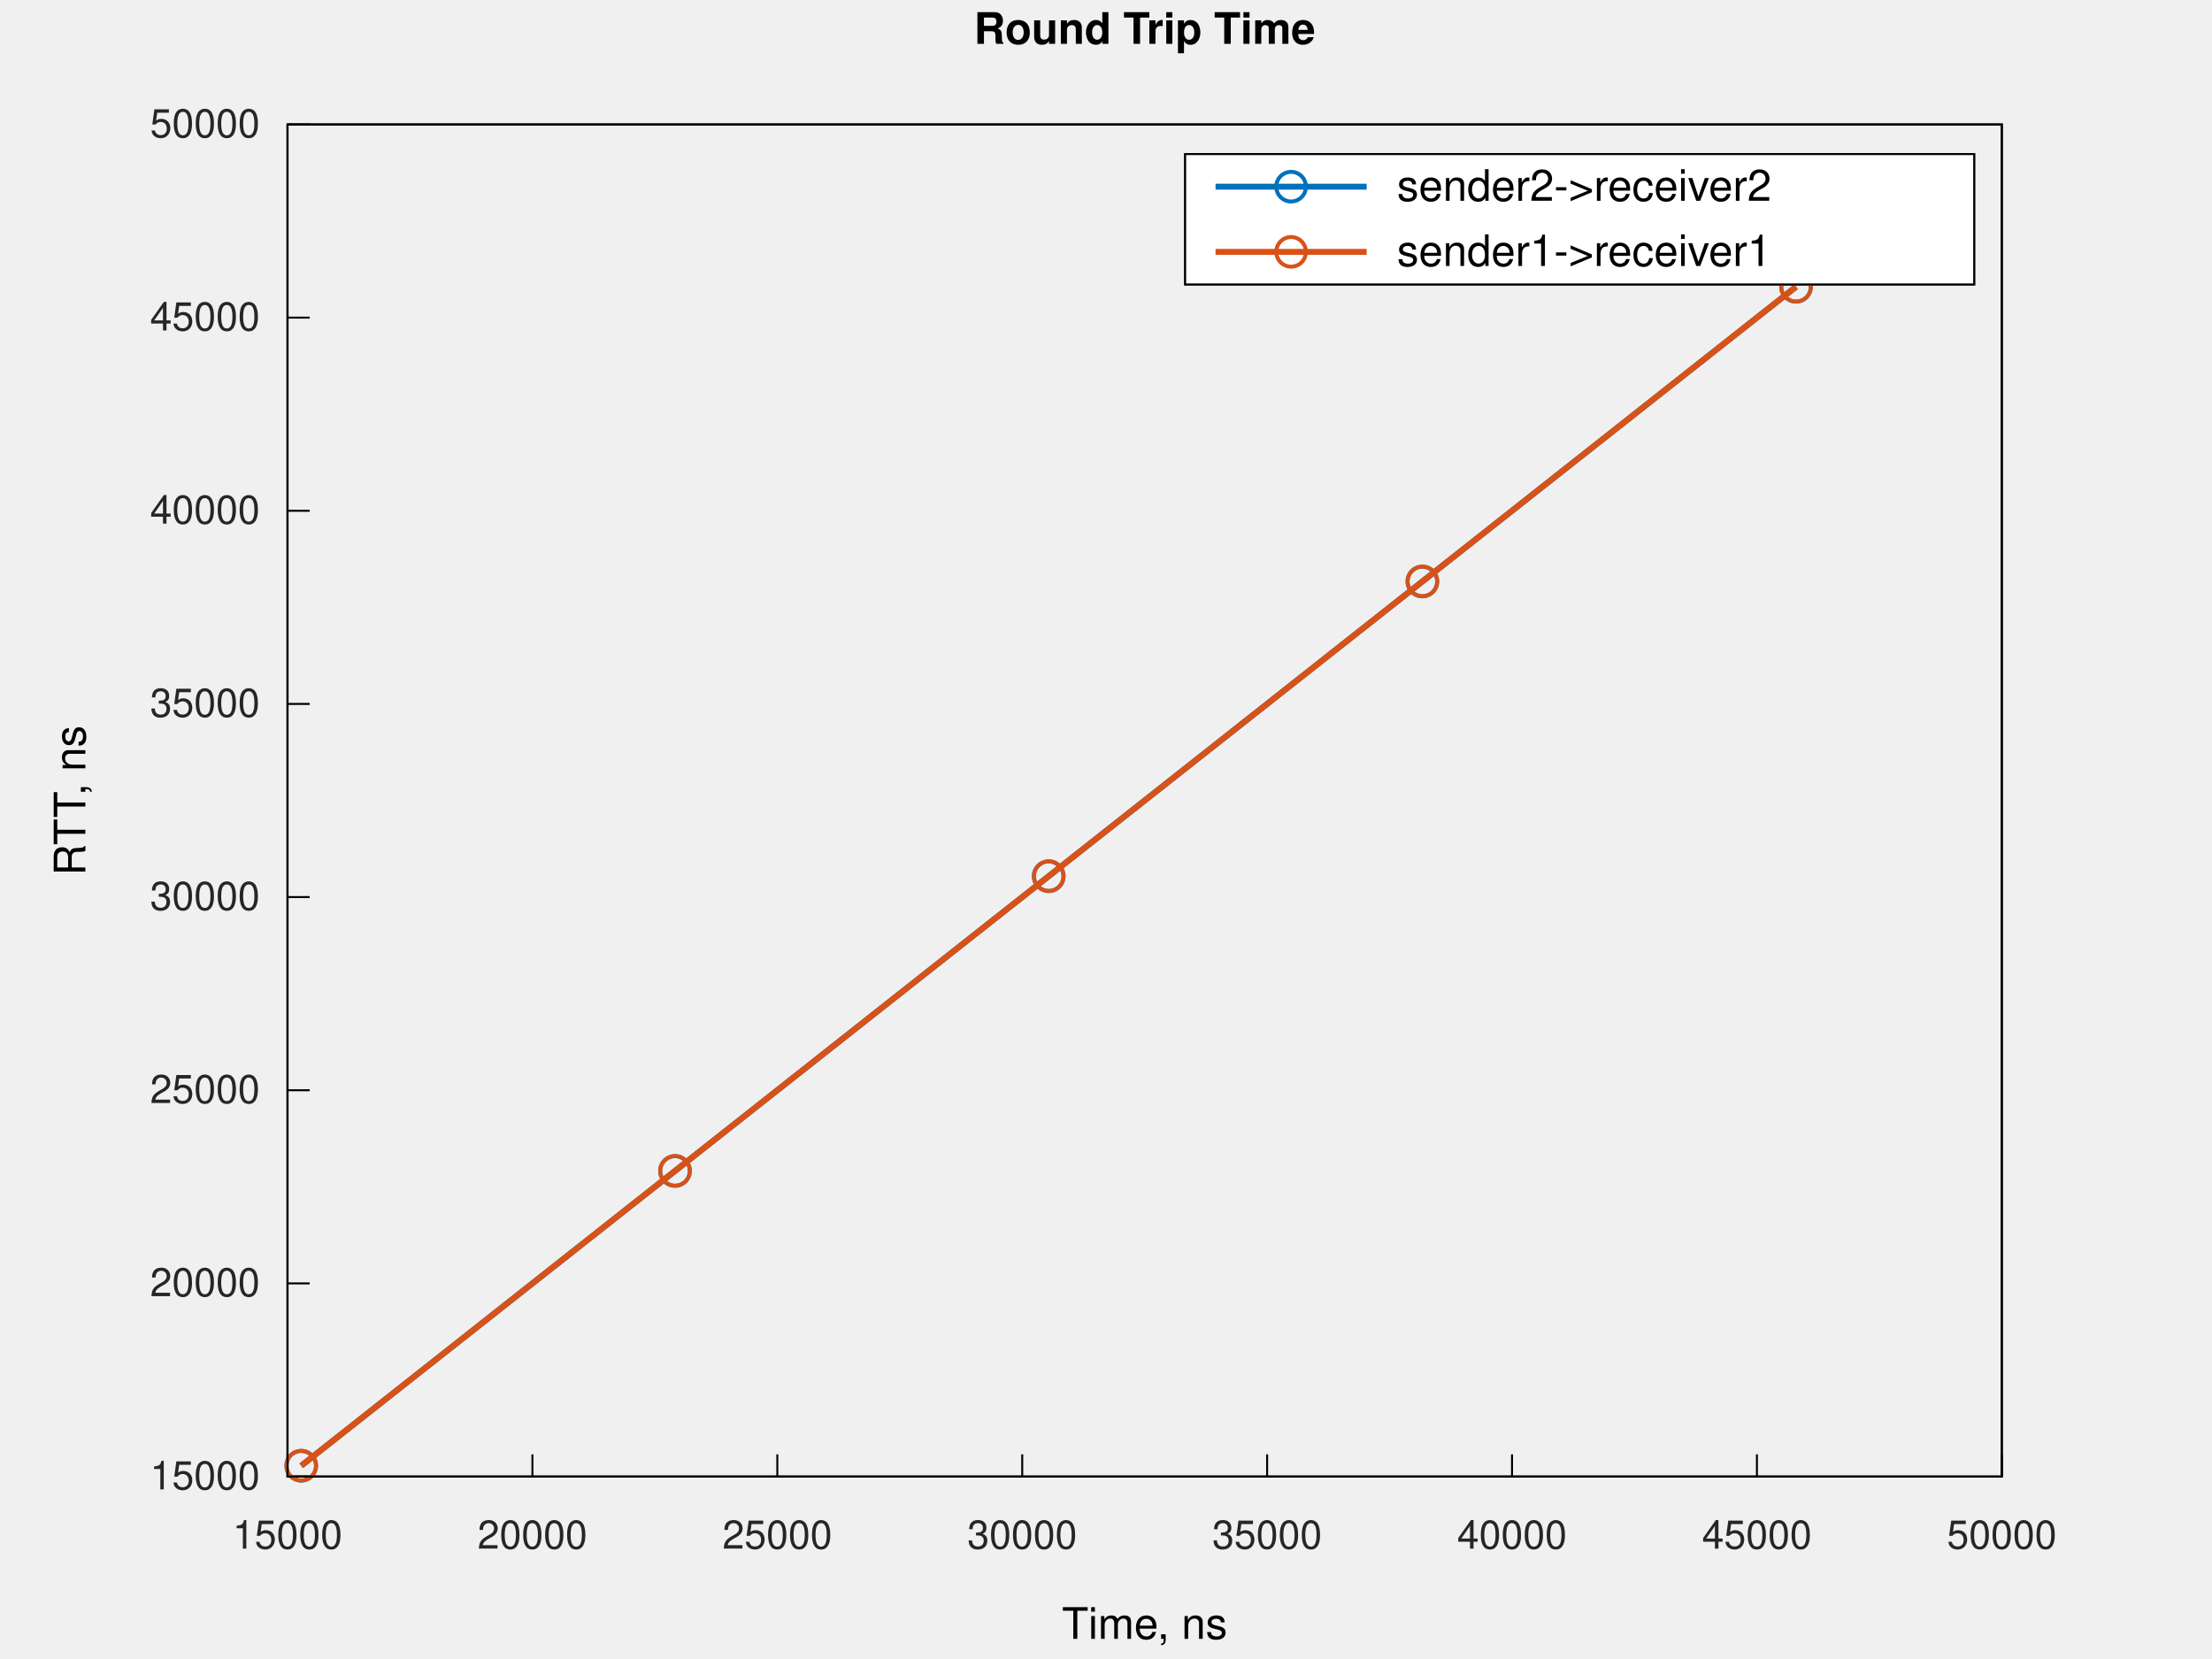
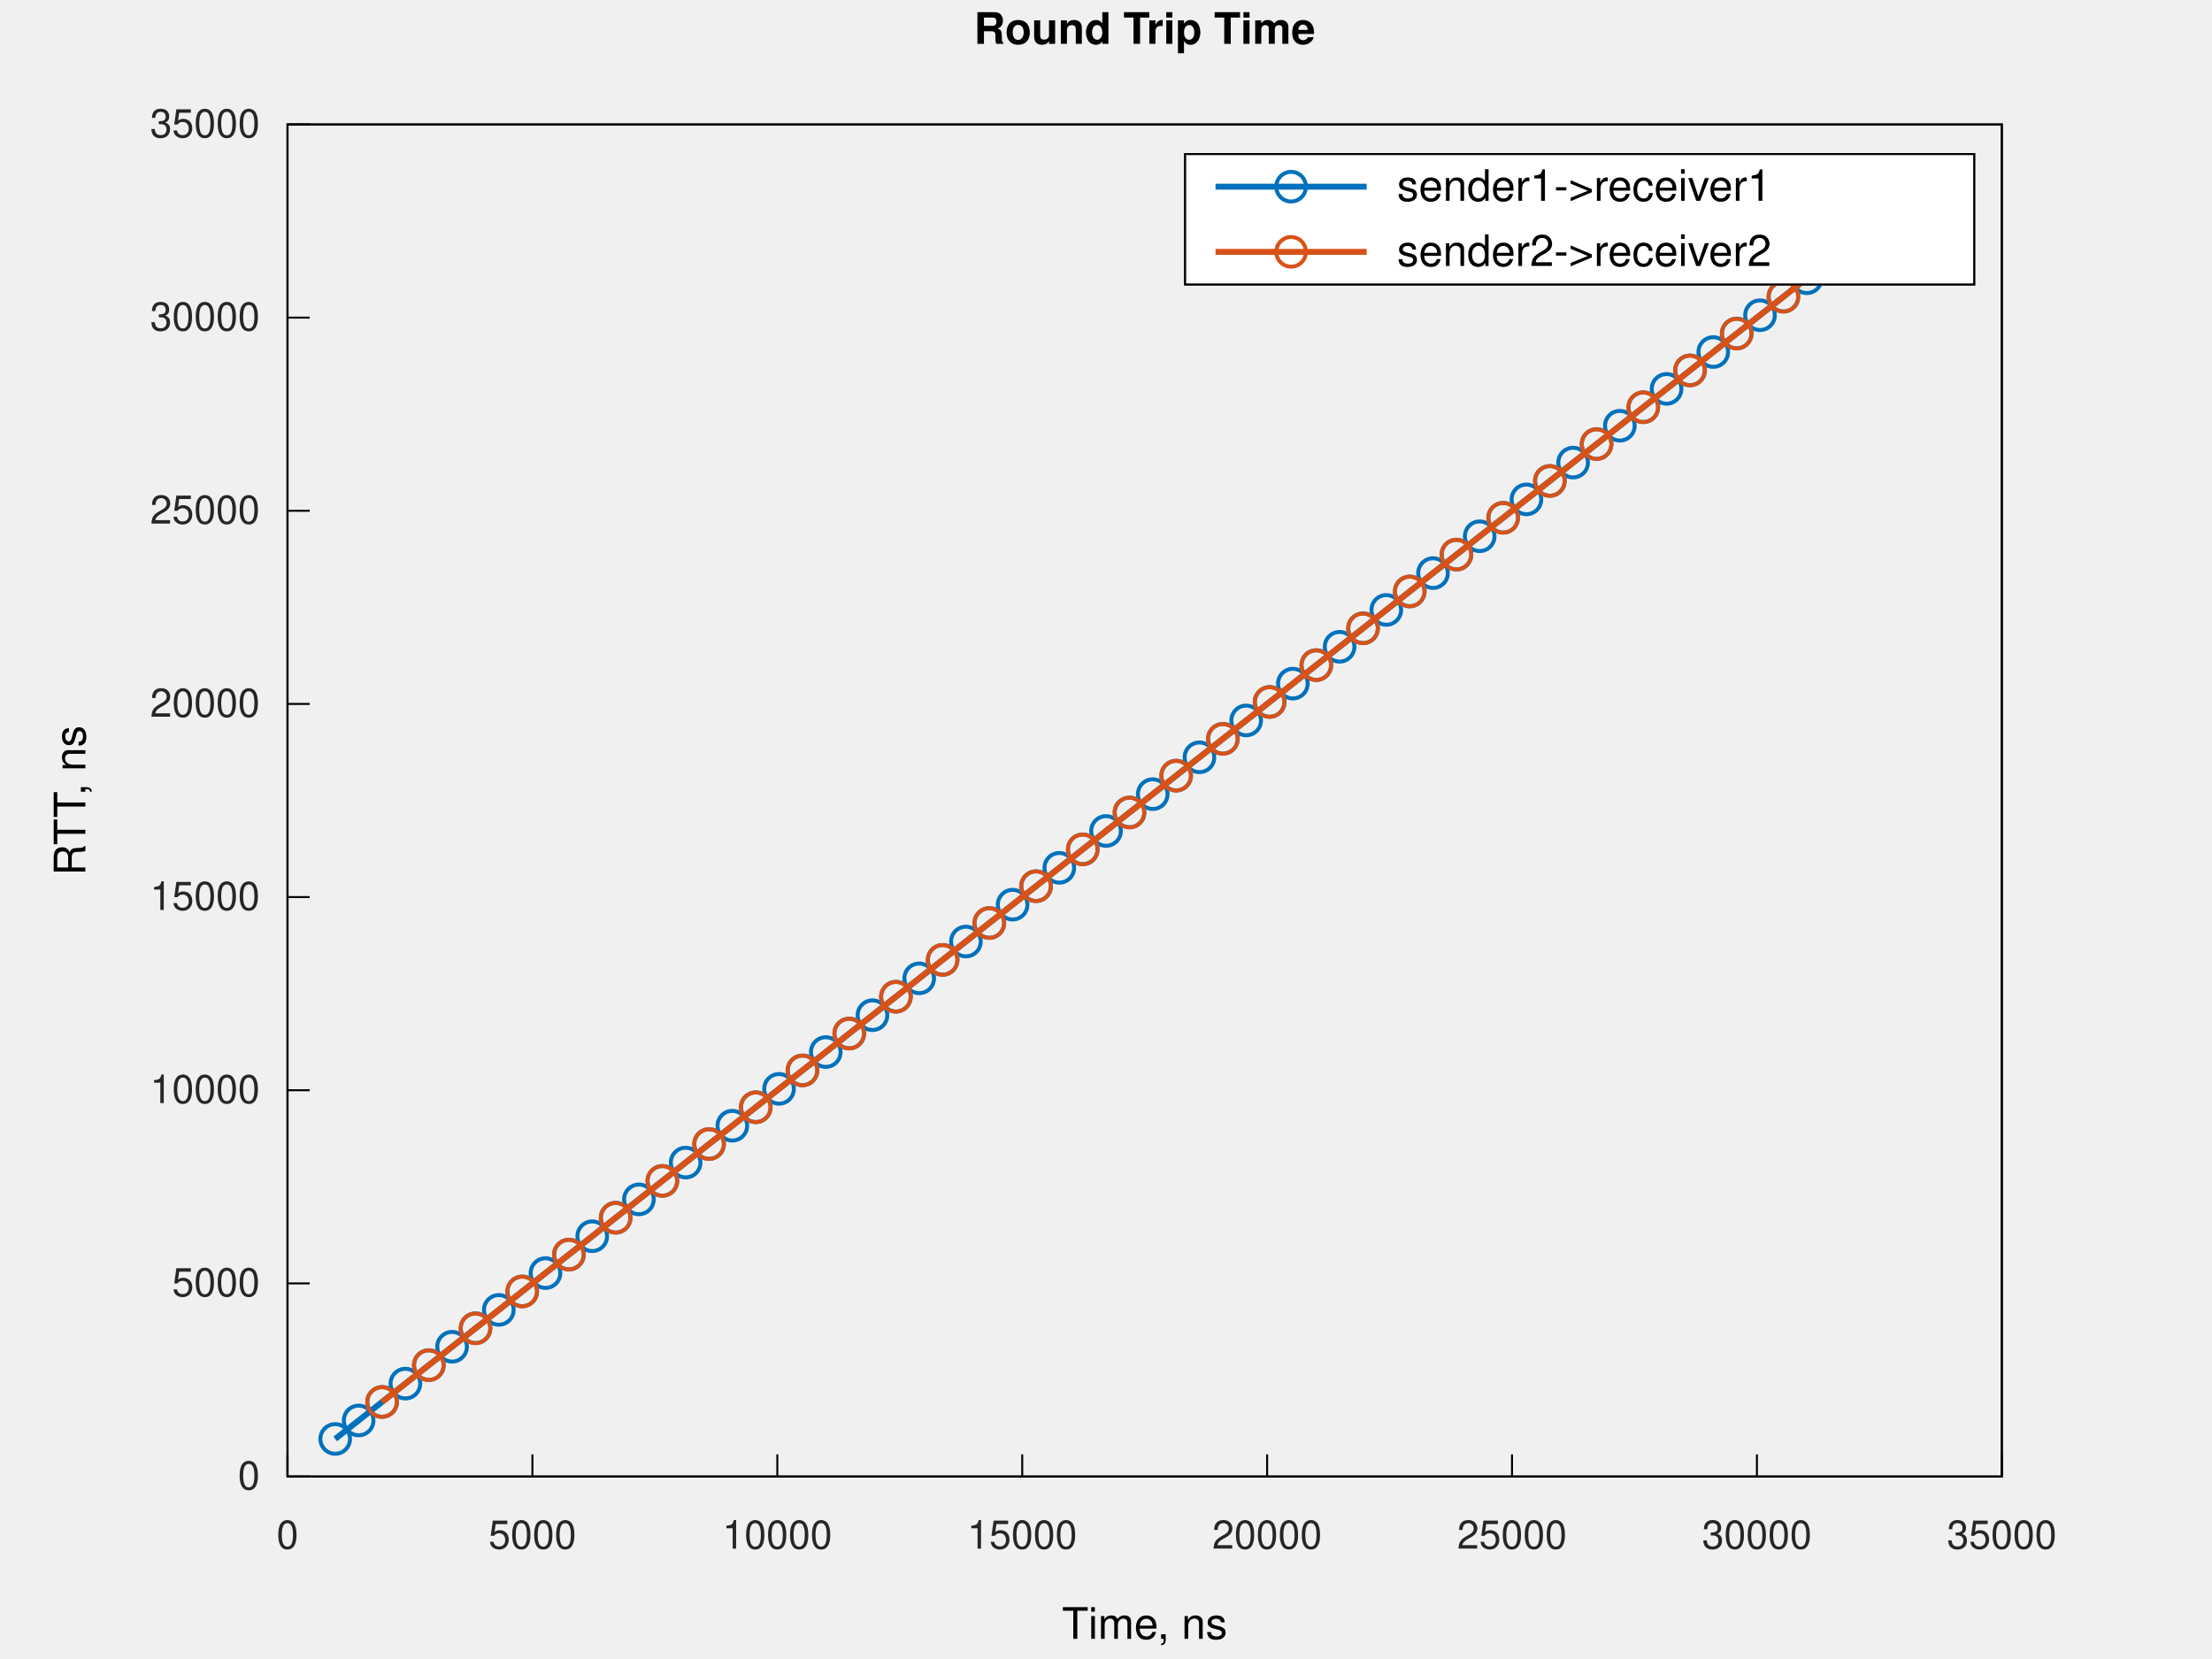
<svg xmlns="http://www.w3.org/2000/svg" xmlns:xlink="http://www.w3.org/1999/xlink" width="560" height="420" viewBox="0 0 560 420">
  <g id="gnuplot_canvas">
    <rect x="0" y="0" width="560" height="420" fill="none" />
    <defs>
      <circle id="gpDot" r="0.5" stroke-width="0.5" stroke="currentColor" />
      <path id="gpPt0" stroke-width="0.267" stroke="currentColor" d="M-1,0 h2 M0,-1 v2" />
      <path id="gpPt1" stroke-width="0.267" stroke="currentColor" d="M-1,-1 L1,1 M1,-1 L-1,1" />
      <path id="gpPt2" stroke-width="0.267" stroke="currentColor" d="M-1,0 L1,0 M0,-1 L0,1 M-1,-1 L1,1 M-1,1 L1,-1" />
      <rect id="gpPt3" stroke-width="0.267" stroke="currentColor" x="-1" y="-1" width="2" height="2" />
      <rect id="gpPt4" stroke-width="0.267" stroke="currentColor" fill="currentColor" x="-1" y="-1" width="2" height="2" />
      <circle id="gpPt5" stroke-width="0.267" stroke="currentColor" cx="0" cy="0" r="1" />
      <use xlink:href="#gpPt5" id="gpPt6" fill="currentColor" stroke="none" />
      <path id="gpPt7" stroke-width="0.267" stroke="currentColor" d="M0,-1.33 L-1.33,0.67 L1.33,0.67 z" />
      <use xlink:href="#gpPt7" id="gpPt8" fill="currentColor" stroke="none" />
      <use xlink:href="#gpPt7" id="gpPt9" stroke="currentColor" transform="rotate(180)" />
      <use xlink:href="#gpPt9" id="gpPt10" fill="currentColor" stroke="none" />
      <use xlink:href="#gpPt3" id="gpPt11" stroke="currentColor" transform="rotate(45)" />
      <use xlink:href="#gpPt11" id="gpPt12" fill="currentColor" stroke="none" />
      <path id="gpPt13" stroke-width="0.267" stroke="currentColor" d="M0,1.330 L1.265,0.411 L0.782,-1.067 L-0.782,-1.076 L-1.265,0.411 z" />
      <use xlink:href="#gpPt13" id="gpPt14" fill="currentColor" stroke="none" />
      <filter id="textbox" filterUnits="objectBoundingBox" x="0" y="0" height="1" width="1">
        <feFlood flood-color="white" flood-opacity="1" result="bgnd" />
        <feComposite in="SourceGraphic" in2="bgnd" operator="atop" />
      </filter>
      <filter id="greybox" filterUnits="objectBoundingBox" x="0" y="0" height="1" width="1">
        <feFlood flood-color="lightgrey" flood-opacity="1" result="grey" />
        <feComposite in="SourceGraphic" in2="grey" operator="atop" />
      </filter>
    </defs>
    <g fill="none" color="white" stroke="currentColor" stroke-width="1.00" stroke-linecap="butt" stroke-linejoin="miter">
</g>
    <g fill="none" color="white" stroke="currentColor" stroke-width="0.50" stroke-linecap="butt" stroke-linejoin="miter">
</g>
    <g fill="none" color="black" stroke="currentColor" stroke-width="0.50" stroke-linecap="butt" stroke-linejoin="miter">
      <path stroke="rgb(  0,   0,   0)" d="M72.79,373.81 L78.41,373.81  " />
      <g transform="translate(65.79,377.06)" stroke="none" fill="rgb(38,38,38)" font-family="Helvetica" font-size="10.00" text-anchor="end">
        <text>
-           <tspan font-family="Helvetica">15000</tspan>
+           <tspan font-family="Helvetica">0</tspan>
        </text>
      </g>
    </g>
    <g fill="none" color="black" stroke="currentColor" stroke-width="0.50" stroke-linecap="butt" stroke-linejoin="miter">
      <path stroke="rgb(  0,   0,   0)" d="M72.79,324.91 L78.41,324.91  " />
      <g transform="translate(65.79,328.16)" stroke="none" fill="rgb(38,38,38)" font-family="Helvetica" font-size="10.00" text-anchor="end">
        <text>
-           <tspan font-family="Helvetica">20000</tspan>
+           <tspan font-family="Helvetica">5000</tspan>
        </text>
      </g>
    </g>
    <g fill="none" color="black" stroke="currentColor" stroke-width="0.50" stroke-linecap="butt" stroke-linejoin="miter">
      <path stroke="rgb(  0,   0,   0)" d="M72.79,276.01 L78.41,276.01  " />
      <g transform="translate(65.79,279.26)" stroke="none" fill="rgb(38,38,38)" font-family="Helvetica" font-size="10.00" text-anchor="end">
        <text>
-           <tspan font-family="Helvetica">25000</tspan>
+           <tspan font-family="Helvetica">10000</tspan>
        </text>
      </g>
    </g>
    <g fill="none" color="black" stroke="currentColor" stroke-width="0.50" stroke-linecap="butt" stroke-linejoin="miter">
      <path stroke="rgb(  0,   0,   0)" d="M72.79,227.11 L78.41,227.11  " />
      <g transform="translate(65.79,230.36)" stroke="none" fill="rgb(38,38,38)" font-family="Helvetica" font-size="10.00" text-anchor="end">
        <text>
-           <tspan font-family="Helvetica">30000</tspan>
+           <tspan font-family="Helvetica">15000</tspan>
        </text>
      </g>
    </g>
    <g fill="none" color="black" stroke="currentColor" stroke-width="0.50" stroke-linecap="butt" stroke-linejoin="miter">
      <path stroke="rgb(  0,   0,   0)" d="M72.79,178.21 L78.41,178.21  " />
      <g transform="translate(65.79,181.46)" stroke="none" fill="rgb(38,38,38)" font-family="Helvetica" font-size="10.00" text-anchor="end">
        <text>
-           <tspan font-family="Helvetica">35000</tspan>
+           <tspan font-family="Helvetica">20000</tspan>
        </text>
      </g>
    </g>
    <g fill="none" color="black" stroke="currentColor" stroke-width="0.50" stroke-linecap="butt" stroke-linejoin="miter">
      <path stroke="rgb(  0,   0,   0)" d="M72.79,129.31 L78.41,129.31  " />
      <g transform="translate(65.79,132.56)" stroke="none" fill="rgb(38,38,38)" font-family="Helvetica" font-size="10.00" text-anchor="end">
        <text>
-           <tspan font-family="Helvetica">40000</tspan>
+           <tspan font-family="Helvetica">25000</tspan>
        </text>
      </g>
    </g>
    <g fill="none" color="black" stroke="currentColor" stroke-width="0.50" stroke-linecap="butt" stroke-linejoin="miter">
      <path stroke="rgb(  0,   0,   0)" d="M72.79,80.41 L78.41,80.41  " />
      <g transform="translate(65.79,83.66)" stroke="none" fill="rgb(38,38,38)" font-family="Helvetica" font-size="10.00" text-anchor="end">
        <text>
-           <tspan font-family="Helvetica">45000</tspan>
+           <tspan font-family="Helvetica">30000</tspan>
        </text>
      </g>
    </g>
    <g fill="none" color="black" stroke="currentColor" stroke-width="0.50" stroke-linecap="butt" stroke-linejoin="miter">
      <path stroke="rgb(  0,   0,   0)" d="M72.79,31.51 L78.41,31.51  " />
      <g transform="translate(65.79,34.76)" stroke="none" fill="rgb(38,38,38)" font-family="Helvetica" font-size="10.00" text-anchor="end">
        <text>
-           <tspan font-family="Helvetica">50000</tspan>
+           <tspan font-family="Helvetica">35000</tspan>
        </text>
      </g>
    </g>
    <g fill="none" color="black" stroke="currentColor" stroke-width="0.50" stroke-linecap="butt" stroke-linejoin="miter">
      <path stroke="rgb(  0,   0,   0)" d="M72.79,373.81 L72.79,368.19  " />
      <g transform="translate(72.79,392.06)" stroke="none" fill="rgb(38,38,38)" font-family="Helvetica" font-size="10.00" text-anchor="middle">
        <text>
-           <tspan font-family="Helvetica">15000</tspan>
+           <tspan font-family="Helvetica">0</tspan>
        </text>
      </g>
    </g>
    <g fill="none" color="black" stroke="currentColor" stroke-width="0.50" stroke-linecap="butt" stroke-linejoin="miter">
      <path stroke="rgb(  0,   0,   0)" d="M134.79,373.81 L134.79,368.19  " />
      <g transform="translate(134.79,392.06)" stroke="none" fill="rgb(38,38,38)" font-family="Helvetica" font-size="10.00" text-anchor="middle">
        <text>
-           <tspan font-family="Helvetica">20000</tspan>
+           <tspan font-family="Helvetica">5000</tspan>
        </text>
      </g>
    </g>
    <g fill="none" color="black" stroke="currentColor" stroke-width="0.50" stroke-linecap="butt" stroke-linejoin="miter">
      <path stroke="rgb(  0,   0,   0)" d="M196.79,373.81 L196.79,368.19  " />
      <g transform="translate(196.79,392.06)" stroke="none" fill="rgb(38,38,38)" font-family="Helvetica" font-size="10.00" text-anchor="middle">
        <text>
-           <tspan font-family="Helvetica">25000</tspan>
+           <tspan font-family="Helvetica">10000</tspan>
        </text>
      </g>
    </g>
    <g fill="none" color="black" stroke="currentColor" stroke-width="0.50" stroke-linecap="butt" stroke-linejoin="miter">
      <path stroke="rgb(  0,   0,   0)" d="M258.79,373.81 L258.79,368.19  " />
      <g transform="translate(258.79,392.06)" stroke="none" fill="rgb(38,38,38)" font-family="Helvetica" font-size="10.00" text-anchor="middle">
        <text>
-           <tspan font-family="Helvetica">30000</tspan>
+           <tspan font-family="Helvetica">15000</tspan>
        </text>
      </g>
    </g>
    <g fill="none" color="black" stroke="currentColor" stroke-width="0.50" stroke-linecap="butt" stroke-linejoin="miter">
      <path stroke="rgb(  0,   0,   0)" d="M320.79,373.81 L320.79,368.19  " />
      <g transform="translate(320.79,392.06)" stroke="none" fill="rgb(38,38,38)" font-family="Helvetica" font-size="10.00" text-anchor="middle">
        <text>
-           <tspan font-family="Helvetica">35000</tspan>
+           <tspan font-family="Helvetica">20000</tspan>
        </text>
      </g>
    </g>
    <g fill="none" color="black" stroke="currentColor" stroke-width="0.50" stroke-linecap="butt" stroke-linejoin="miter">
      <path stroke="rgb(  0,   0,   0)" d="M382.79,373.81 L382.79,368.19  " />
      <g transform="translate(382.79,392.06)" stroke="none" fill="rgb(38,38,38)" font-family="Helvetica" font-size="10.00" text-anchor="middle">
        <text>
-           <tspan font-family="Helvetica">40000</tspan>
+           <tspan font-family="Helvetica">25000</tspan>
        </text>
      </g>
    </g>
    <g fill="none" color="black" stroke="currentColor" stroke-width="0.50" stroke-linecap="butt" stroke-linejoin="miter">
      <path stroke="rgb(  0,   0,   0)" d="M444.79,373.81 L444.79,368.19  " />
      <g transform="translate(444.79,392.06)" stroke="none" fill="rgb(38,38,38)" font-family="Helvetica" font-size="10.00" text-anchor="middle">
        <text>
-           <tspan font-family="Helvetica">45000</tspan>
+           <tspan font-family="Helvetica">30000</tspan>
        </text>
      </g>
    </g>
    <g fill="none" color="black" stroke="currentColor" stroke-width="0.50" stroke-linecap="butt" stroke-linejoin="miter">
      <path stroke="rgb(  0,   0,   0)" d="M506.79,373.81 L506.79,368.19  " />
      <g transform="translate(506.79,392.06)" stroke="none" fill="rgb(38,38,38)" font-family="Helvetica" font-size="10.00" text-anchor="middle">
        <text>
-           <tspan font-family="Helvetica">50000</tspan>
+           <tspan font-family="Helvetica">35000</tspan>
        </text>
      </g>
    </g>
    <g fill="none" color="black" stroke="currentColor" stroke-width="0.50" stroke-linecap="butt" stroke-linejoin="miter">
</g>
    <g fill="none" color="black" stroke="currentColor" stroke-width="0.50" stroke-linecap="butt" stroke-linejoin="miter">
      <path stroke="rgb(  0,   0,   0)" d="M72.79,31.51 L72.79,373.81 L506.79,373.81 L506.79,31.51 L72.79,31.51 Z  " />
    </g>
    <g fill="none" color="black" stroke="currentColor" stroke-width="0.50" stroke-linecap="butt" stroke-linejoin="miter">
</g>
    <g fill="none" color="black" stroke="currentColor" stroke-width="0.50" stroke-linecap="butt" stroke-linejoin="miter">
      <path stroke="rgb(  0,   0,   0)" d="M300.04,72.01 L300.04,39.01 L499.79,39.01 L499.79,72.01 L300.04,72.01 Z  " />
    </g>
    <g id="gnuplot_plot_1a" fill="none">
      <g fill="none" color="white" stroke="rgb(  0,   0,   0)" stroke-width="1.50" stroke-linecap="butt" stroke-linejoin="miter">
</g>
      <g fill="none" color="black" stroke="currentColor" stroke-width="1.50" stroke-linecap="butt" stroke-linejoin="miter">
-         <path stroke="rgb(  0, 113, 188)" d="M76.25,371.08 L170.88,296.45 L265.48,221.83 L360.08,147.22 L454.68,72.61  " />
-         <use xlink:href="#gpPt5" transform="translate(76.25,371.08) scale(3.75)" color="rgb(  0, 113, 188)" />
-         <use xlink:href="#gpPt5" transform="translate(170.88,296.45) scale(3.75)" color="rgb(  0, 113, 188)" />
-         <use xlink:href="#gpPt5" transform="translate(265.48,221.83) scale(3.75)" color="rgb(  0, 113, 188)" />
-         <use xlink:href="#gpPt5" transform="translate(360.08,147.22) scale(3.75)" color="rgb(  0, 113, 188)" />
-         <use xlink:href="#gpPt5" transform="translate(454.68,72.61) scale(3.75)" color="rgb(  0, 113, 188)" />
+         <path stroke="rgb(  0, 113, 188)" d="M84.86,364.29 L90.80,359.61 L96.75,354.91 L102.63,350.28 L108.58,345.59 L114.45,340.95 L120.40,336.26 L126.28,331.62   L132.23,326.93 L138.10,322.30 L144.05,317.60 L149.93,312.97 L155.88,308.28 L161.75,303.64 L167.70,298.95 L173.58,294.32   L179.53,289.62 L185.40,284.99 L191.35,280.30 L197.23,275.66 L203.18,270.97 L209.06,266.34 L215.01,261.64 L220.88,257.01   L226.83,252.32 L232.71,247.68 L238.66,242.99 L244.53,238.36 L250.48,233.66 L256.36,229.03 L262.31,224.34 L268.18,219.70   L274.13,215.01 L280.01,210.37 L285.96,205.68 L291.83,201.05 L297.78,196.35 L303.66,191.72 L309.61,187.03 L315.49,182.39   L321.44,177.70 L327.31,173.07 L333.26,168.37 L339.14,163.74 L345.09,159.05 L350.96,154.41 L356.91,149.72 L362.79,145.09   L368.74,140.39 L374.61,135.76 L380.56,131.07 L386.44,126.43 L392.39,121.74 L398.26,117.11 L404.21,112.41 L410.09,107.78   L416.04,103.09 L421.92,98.45 L427.87,93.76 L433.74,89.12 L439.69,84.43 L445.57,79.80 L451.52,75.10 L457.43,70.44    " />
+         <use xlink:href="#gpPt5" transform="translate(84.86,364.29) scale(3.75)" color="rgb(  0, 113, 188)" />
+         <use xlink:href="#gpPt5" transform="translate(90.80,359.61) scale(3.75)" color="rgb(  0, 113, 188)" />
+         <use xlink:href="#gpPt5" transform="translate(96.75,354.91) scale(3.75)" color="rgb(  0, 113, 188)" />
+         <use xlink:href="#gpPt5" transform="translate(102.63,350.28) scale(3.75)" color="rgb(  0, 113, 188)" />
+         <use xlink:href="#gpPt5" transform="translate(108.58,345.59) scale(3.75)" color="rgb(  0, 113, 188)" />
+         <use xlink:href="#gpPt5" transform="translate(114.45,340.95) scale(3.75)" color="rgb(  0, 113, 188)" />
+         <use xlink:href="#gpPt5" transform="translate(120.40,336.26) scale(3.75)" color="rgb(  0, 113, 188)" />
+         <use xlink:href="#gpPt5" transform="translate(126.28,331.62) scale(3.75)" color="rgb(  0, 113, 188)" />
+         <use xlink:href="#gpPt5" transform="translate(132.23,326.93) scale(3.75)" color="rgb(  0, 113, 188)" />
+         <use xlink:href="#gpPt5" transform="translate(138.10,322.30) scale(3.75)" color="rgb(  0, 113, 188)" />
+         <use xlink:href="#gpPt5" transform="translate(144.05,317.60) scale(3.75)" color="rgb(  0, 113, 188)" />
+         <use xlink:href="#gpPt5" transform="translate(149.93,312.97) scale(3.75)" color="rgb(  0, 113, 188)" />
+         <use xlink:href="#gpPt5" transform="translate(155.88,308.28) scale(3.75)" color="rgb(  0, 113, 188)" />
+         <use xlink:href="#gpPt5" transform="translate(161.75,303.64) scale(3.75)" color="rgb(  0, 113, 188)" />
+         <use xlink:href="#gpPt5" transform="translate(167.70,298.95) scale(3.75)" color="rgb(  0, 113, 188)" />
+         <use xlink:href="#gpPt5" transform="translate(173.58,294.32) scale(3.75)" color="rgb(  0, 113, 188)" />
+         <use xlink:href="#gpPt5" transform="translate(179.53,289.62) scale(3.75)" color="rgb(  0, 113, 188)" />
+         <use xlink:href="#gpPt5" transform="translate(185.40,284.99) scale(3.75)" color="rgb(  0, 113, 188)" />
+         <use xlink:href="#gpPt5" transform="translate(191.35,280.30) scale(3.75)" color="rgb(  0, 113, 188)" />
+         <use xlink:href="#gpPt5" transform="translate(197.23,275.66) scale(3.75)" color="rgb(  0, 113, 188)" />
+         <use xlink:href="#gpPt5" transform="translate(203.18,270.97) scale(3.75)" color="rgb(  0, 113, 188)" />
+         <use xlink:href="#gpPt5" transform="translate(209.06,266.34) scale(3.75)" color="rgb(  0, 113, 188)" />
+         <use xlink:href="#gpPt5" transform="translate(215.01,261.64) scale(3.75)" color="rgb(  0, 113, 188)" />
+         <use xlink:href="#gpPt5" transform="translate(220.88,257.01) scale(3.75)" color="rgb(  0, 113, 188)" />
+         <use xlink:href="#gpPt5" transform="translate(226.83,252.32) scale(3.75)" color="rgb(  0, 113, 188)" />
+         <use xlink:href="#gpPt5" transform="translate(232.71,247.68) scale(3.75)" color="rgb(  0, 113, 188)" />
+         <use xlink:href="#gpPt5" transform="translate(238.66,242.99) scale(3.75)" color="rgb(  0, 113, 188)" />
+         <use xlink:href="#gpPt5" transform="translate(244.53,238.36) scale(3.75)" color="rgb(  0, 113, 188)" />
+         <use xlink:href="#gpPt5" transform="translate(250.48,233.66) scale(3.75)" color="rgb(  0, 113, 188)" />
+         <use xlink:href="#gpPt5" transform="translate(256.36,229.03) scale(3.75)" color="rgb(  0, 113, 188)" />
+         <use xlink:href="#gpPt5" transform="translate(262.31,224.34) scale(3.75)" color="rgb(  0, 113, 188)" />
+         <use xlink:href="#gpPt5" transform="translate(268.18,219.70) scale(3.75)" color="rgb(  0, 113, 188)" />
+         <use xlink:href="#gpPt5" transform="translate(274.13,215.01) scale(3.75)" color="rgb(  0, 113, 188)" />
+         <use xlink:href="#gpPt5" transform="translate(280.01,210.37) scale(3.75)" color="rgb(  0, 113, 188)" />
+         <use xlink:href="#gpPt5" transform="translate(285.96,205.68) scale(3.75)" color="rgb(  0, 113, 188)" />
+         <use xlink:href="#gpPt5" transform="translate(291.83,201.05) scale(3.75)" color="rgb(  0, 113, 188)" />
+         <use xlink:href="#gpPt5" transform="translate(297.78,196.35) scale(3.75)" color="rgb(  0, 113, 188)" />
+         <use xlink:href="#gpPt5" transform="translate(303.66,191.72) scale(3.75)" color="rgb(  0, 113, 188)" />
+         <use xlink:href="#gpPt5" transform="translate(309.61,187.03) scale(3.75)" color="rgb(  0, 113, 188)" />
+         <use xlink:href="#gpPt5" transform="translate(315.49,182.39) scale(3.75)" color="rgb(  0, 113, 188)" />
+         <use xlink:href="#gpPt5" transform="translate(321.44,177.70) scale(3.75)" color="rgb(  0, 113, 188)" />
+         <use xlink:href="#gpPt5" transform="translate(327.31,173.07) scale(3.75)" color="rgb(  0, 113, 188)" />
+         <use xlink:href="#gpPt5" transform="translate(333.26,168.37) scale(3.75)" color="rgb(  0, 113, 188)" />
+         <use xlink:href="#gpPt5" transform="translate(339.14,163.74) scale(3.75)" color="rgb(  0, 113, 188)" />
+         <use xlink:href="#gpPt5" transform="translate(345.09,159.05) scale(3.75)" color="rgb(  0, 113, 188)" />
+         <use xlink:href="#gpPt5" transform="translate(350.96,154.41) scale(3.75)" color="rgb(  0, 113, 188)" />
+         <use xlink:href="#gpPt5" transform="translate(356.91,149.72) scale(3.75)" color="rgb(  0, 113, 188)" />
+         <use xlink:href="#gpPt5" transform="translate(362.79,145.09) scale(3.75)" color="rgb(  0, 113, 188)" />
+         <use xlink:href="#gpPt5" transform="translate(368.74,140.39) scale(3.75)" color="rgb(  0, 113, 188)" />
+         <use xlink:href="#gpPt5" transform="translate(374.61,135.76) scale(3.75)" color="rgb(  0, 113, 188)" />
+         <use xlink:href="#gpPt5" transform="translate(380.56,131.07) scale(3.75)" color="rgb(  0, 113, 188)" />
+         <use xlink:href="#gpPt5" transform="translate(386.44,126.43) scale(3.75)" color="rgb(  0, 113, 188)" />
+         <use xlink:href="#gpPt5" transform="translate(392.39,121.74) scale(3.75)" color="rgb(  0, 113, 188)" />
+         <use xlink:href="#gpPt5" transform="translate(398.26,117.11) scale(3.75)" color="rgb(  0, 113, 188)" />
+         <use xlink:href="#gpPt5" transform="translate(404.21,112.41) scale(3.75)" color="rgb(  0, 113, 188)" />
+         <use xlink:href="#gpPt5" transform="translate(410.09,107.78) scale(3.75)" color="rgb(  0, 113, 188)" />
+         <use xlink:href="#gpPt5" transform="translate(416.04,103.09) scale(3.75)" color="rgb(  0, 113, 188)" />
+         <use xlink:href="#gpPt5" transform="translate(421.92,98.45) scale(3.75)" color="rgb(  0, 113, 188)" />
+         <use xlink:href="#gpPt5" transform="translate(427.87,93.76) scale(3.75)" color="rgb(  0, 113, 188)" />
+         <use xlink:href="#gpPt5" transform="translate(433.74,89.12) scale(3.75)" color="rgb(  0, 113, 188)" />
+         <use xlink:href="#gpPt5" transform="translate(439.69,84.43) scale(3.75)" color="rgb(  0, 113, 188)" />
+         <use xlink:href="#gpPt5" transform="translate(445.57,79.80) scale(3.75)" color="rgb(  0, 113, 188)" />
+         <use xlink:href="#gpPt5" transform="translate(451.52,75.10) scale(3.75)" color="rgb(  0, 113, 188)" />
+         <use xlink:href="#gpPt5" transform="translate(457.43,70.44) scale(3.75)" color="rgb(  0, 113, 188)" />
      </g>
    </g>
    <g id="gnuplot_plot_2a" fill="none">
      <g fill="none" color="black" stroke="currentColor" stroke-width="1.50" stroke-linecap="butt" stroke-linejoin="miter">
-         <path stroke="rgb(216,  82,  24)" d="M76.28,371.06 L170.91,296.42 L265.52,221.80 L360.12,147.19 L454.71,72.58  " />
-         <use xlink:href="#gpPt5" transform="translate(76.28,371.06) scale(3.75)" color="rgb(216,  82,  24)" />
-         <use xlink:href="#gpPt5" transform="translate(170.91,296.42) scale(3.75)" color="rgb(216,  82,  24)" />
-         <use xlink:href="#gpPt5" transform="translate(265.52,221.80) scale(3.75)" color="rgb(216,  82,  24)" />
-         <use xlink:href="#gpPt5" transform="translate(360.12,147.19) scale(3.75)" color="rgb(216,  82,  24)" />
-         <use xlink:href="#gpPt5" transform="translate(454.71,72.58) scale(3.75)" color="rgb(216,  82,  24)" />
+         <path stroke="rgb(216,  82,  24)" d="M96.71,354.94 L108.54,345.62 L120.36,336.29 L132.19,326.96 L144.01,317.63 L155.84,308.31 L167.67,298.98 L179.49,289.65   L191.32,280.33 L203.14,271.00 L214.97,261.67 L226.79,252.35 L238.62,243.02 L250.44,233.69 L262.27,224.36 L274.10,215.04   L285.92,205.71 L297.75,196.38 L309.57,187.06 L321.40,177.73 L333.22,168.40 L345.05,159.08 L356.88,149.75 L368.70,140.42   L380.53,131.10 L392.35,121.77 L404.18,112.44 L416.00,103.11 L427.83,93.79 L439.65,84.46 L451.48,75.13 L463.29,65.82    " />
+         <use xlink:href="#gpPt5" transform="translate(96.71,354.94) scale(3.75)" color="rgb(216,  82,  24)" />
+         <use xlink:href="#gpPt5" transform="translate(108.54,345.62) scale(3.75)" color="rgb(216,  82,  24)" />
+         <use xlink:href="#gpPt5" transform="translate(120.36,336.29) scale(3.75)" color="rgb(216,  82,  24)" />
+         <use xlink:href="#gpPt5" transform="translate(132.19,326.96) scale(3.75)" color="rgb(216,  82,  24)" />
+         <use xlink:href="#gpPt5" transform="translate(144.01,317.63) scale(3.75)" color="rgb(216,  82,  24)" />
+         <use xlink:href="#gpPt5" transform="translate(155.84,308.31) scale(3.75)" color="rgb(216,  82,  24)" />
+         <use xlink:href="#gpPt5" transform="translate(167.67,298.98) scale(3.75)" color="rgb(216,  82,  24)" />
+         <use xlink:href="#gpPt5" transform="translate(179.49,289.65) scale(3.75)" color="rgb(216,  82,  24)" />
+         <use xlink:href="#gpPt5" transform="translate(191.32,280.33) scale(3.75)" color="rgb(216,  82,  24)" />
+         <use xlink:href="#gpPt5" transform="translate(203.14,271.00) scale(3.75)" color="rgb(216,  82,  24)" />
+         <use xlink:href="#gpPt5" transform="translate(214.97,261.67) scale(3.75)" color="rgb(216,  82,  24)" />
+         <use xlink:href="#gpPt5" transform="translate(226.79,252.35) scale(3.75)" color="rgb(216,  82,  24)" />
+         <use xlink:href="#gpPt5" transform="translate(238.62,243.02) scale(3.75)" color="rgb(216,  82,  24)" />
+         <use xlink:href="#gpPt5" transform="translate(250.44,233.69) scale(3.75)" color="rgb(216,  82,  24)" />
+         <use xlink:href="#gpPt5" transform="translate(262.27,224.36) scale(3.75)" color="rgb(216,  82,  24)" />
+         <use xlink:href="#gpPt5" transform="translate(274.10,215.04) scale(3.75)" color="rgb(216,  82,  24)" />
+         <use xlink:href="#gpPt5" transform="translate(285.92,205.71) scale(3.75)" color="rgb(216,  82,  24)" />
+         <use xlink:href="#gpPt5" transform="translate(297.75,196.38) scale(3.75)" color="rgb(216,  82,  24)" />
+         <use xlink:href="#gpPt5" transform="translate(309.57,187.06) scale(3.75)" color="rgb(216,  82,  24)" />
+         <use xlink:href="#gpPt5" transform="translate(321.40,177.73) scale(3.75)" color="rgb(216,  82,  24)" />
+         <use xlink:href="#gpPt5" transform="translate(333.22,168.40) scale(3.75)" color="rgb(216,  82,  24)" />
+         <use xlink:href="#gpPt5" transform="translate(345.05,159.08) scale(3.75)" color="rgb(216,  82,  24)" />
+         <use xlink:href="#gpPt5" transform="translate(356.88,149.75) scale(3.75)" color="rgb(216,  82,  24)" />
+         <use xlink:href="#gpPt5" transform="translate(368.70,140.42) scale(3.75)" color="rgb(216,  82,  24)" />
+         <use xlink:href="#gpPt5" transform="translate(380.53,131.10) scale(3.75)" color="rgb(216,  82,  24)" />
+         <use xlink:href="#gpPt5" transform="translate(392.35,121.77) scale(3.75)" color="rgb(216,  82,  24)" />
+         <use xlink:href="#gpPt5" transform="translate(404.18,112.44) scale(3.75)" color="rgb(216,  82,  24)" />
+         <use xlink:href="#gpPt5" transform="translate(416.00,103.11) scale(3.75)" color="rgb(216,  82,  24)" />
+         <use xlink:href="#gpPt5" transform="translate(427.83,93.79) scale(3.75)" color="rgb(216,  82,  24)" />
+         <use xlink:href="#gpPt5" transform="translate(439.65,84.46) scale(3.75)" color="rgb(216,  82,  24)" />
+         <use xlink:href="#gpPt5" transform="translate(451.48,75.13) scale(3.75)" color="rgb(216,  82,  24)" />
+         <use xlink:href="#gpPt5" transform="translate(463.29,65.82) scale(3.75)" color="rgb(216,  82,  24)" />
      </g>
    </g>
    <g id="gnuplot_plot_3a">
      <g fill="none" color="black" stroke="currentColor" stroke-width="1.50" stroke-linecap="butt" stroke-linejoin="miter">
</g>
    </g>
    <g id="gnuplot_plot_4a">
      <g fill="none" color="black" stroke="currentColor" stroke-width="1.50" stroke-linecap="butt" stroke-linejoin="miter">
</g>
    </g>
    <g stroke="none" shape-rendering="crispEdges">
      <polygon fill="white" points="300.04,72.01 499.79,72.01 499.79,39.01 300.04,39.01 " />
    </g>
    <g fill="none" color="white" stroke="white" stroke-width="0.50" stroke-linecap="butt" stroke-linejoin="miter">
</g>
    <g fill="none" color="black" stroke="currentColor" stroke-width="0.50" stroke-linecap="butt" stroke-linejoin="miter">
      <path stroke="rgb(  0,   0,   0)" d="M300.04,72.01 L300.04,39.01 L499.79,39.01 L499.79,72.01 L300.04,72.01 Z  " />
    </g>
    <g id="gnuplot_plot_1a" fill="none">
      <g fill="none" color="white" stroke="rgb(  0,   0,   0)" stroke-width="1.50" stroke-linecap="butt" stroke-linejoin="miter">
</g>
      <g fill="none" color="black" stroke="currentColor" stroke-width="1.50" stroke-linecap="butt" stroke-linejoin="miter">
</g>
    </g>
    <g id="gnuplot_plot_2a" fill="none">
      <g fill="none" color="black" stroke="currentColor" stroke-width="1.50" stroke-linecap="butt" stroke-linejoin="miter">
</g>
    </g>
    <g id="gnuplot_plot_3a">
      <g fill="none" color="black" stroke="currentColor" stroke-width="1.50" stroke-linecap="butt" stroke-linejoin="miter">
        <g transform="translate(353.68,50.84)" stroke="none" fill="rgb(0,0,0)" font-family="Helvetica" font-size="11.00" text-anchor="start">
+           <text>
+             <tspan font-family="Helvetica">sender1-&gt;receiver1</tspan>
+           </text>
+         </g>
+       </g>
+       <g fill="none" color="black" stroke="currentColor" stroke-width="1.50" stroke-linecap="butt" stroke-linejoin="miter">
+         <path stroke="rgb(  0, 113, 188)" d="M307.73,47.26 L345.99,47.26  " />
+         <use xlink:href="#gpPt5" transform="translate(326.86,47.26) scale(3.75)" color="rgb(  0, 113, 188)" />
+       </g>
+     </g>
+     <g id="gnuplot_plot_4a">
+       <g fill="none" color="black" stroke="currentColor" stroke-width="1.50" stroke-linecap="butt" stroke-linejoin="miter">
+         <g transform="translate(353.68,67.34)" stroke="none" fill="rgb(0,0,0)" font-family="Helvetica" font-size="11.00" text-anchor="start">
          <text>
            <tspan font-family="Helvetica">sender2-&gt;receiver2</tspan>
          </text>
        </g>
      </g>
      <g fill="none" color="black" stroke="currentColor" stroke-width="1.50" stroke-linecap="butt" stroke-linejoin="miter">
-         <path stroke="rgb(  0, 113, 188)" d="M307.73,47.26 L345.99,47.26  " />
-         <use xlink:href="#gpPt5" transform="translate(326.86,47.26) scale(3.75)" color="rgb(  0, 113, 188)" />
-       </g>
-     </g>
-     <g id="gnuplot_plot_4a">
-       <g fill="none" color="black" stroke="currentColor" stroke-width="1.50" stroke-linecap="butt" stroke-linejoin="miter">
-         <g transform="translate(353.68,67.34)" stroke="none" fill="rgb(0,0,0)" font-family="Helvetica" font-size="11.00" text-anchor="start">
-           <text>
-             <tspan font-family="Helvetica">sender1-&gt;receiver1</tspan>
-           </text>
-         </g>
-       </g>
-       <g fill="none" color="black" stroke="currentColor" stroke-width="1.50" stroke-linecap="butt" stroke-linejoin="miter">
        <path stroke="rgb(216,  82,  24)" d="M307.73,63.76 L345.99,63.76  " />
        <use xlink:href="#gpPt5" transform="translate(326.86,63.76) scale(3.75)" color="rgb(216,  82,  24)" />
      </g>
    </g>
    <g fill="none" color="white" stroke="rgb(216,  82,  24)" stroke-width="2.00" stroke-linecap="butt" stroke-linejoin="miter">
</g>
    <g fill="none" color="black" stroke="currentColor" stroke-width="2.00" stroke-linecap="butt" stroke-linejoin="miter">
</g>
    <g fill="none" color="black" stroke="black" stroke-width="0.50" stroke-linecap="butt" stroke-linejoin="miter">
</g>
    <g fill="none" color="black" stroke="currentColor" stroke-width="0.50" stroke-linecap="butt" stroke-linejoin="miter">
      <path stroke="rgb(  0,   0,   0)" d="M72.79,31.51 L72.79,373.81 L506.79,373.81 L506.79,31.51 L72.79,31.51 Z  " />
      <g transform="translate(21.61,202.66) rotate(270.00)" stroke="none" fill="rgb(0,0,0)" font-family="Helvetica" font-size="11.00" text-anchor="middle">
        <text>
          <tspan font-family="Helvetica">RTT, ns</tspan>
        </text>
      </g>
    </g>
    <g fill="none" color="black" stroke="currentColor" stroke-width="0.50" stroke-linecap="butt" stroke-linejoin="miter">
      <g transform="translate(289.79,414.89)" stroke="none" fill="rgb(0,0,0)" font-family="Helvetica" font-size="11.00" text-anchor="middle">
        <text>
          <tspan font-family="Helvetica">Time, ns</tspan>
        </text>
      </g>
    </g>
    <g fill="none" color="black" stroke="currentColor" stroke-width="0.50" stroke-linecap="butt" stroke-linejoin="miter">
</g>
    <g fill="none" color="black" stroke="currentColor" stroke-width="0.50" stroke-linecap="butt" stroke-linejoin="miter">
      <g transform="translate(289.79,11.09)" stroke="none" fill="rgb(0,0,0)" font-family="Helvetica" font-size="11.00" text-anchor="middle">
        <text>
          <tspan font-family="Helvetica" font-weight="bold">Round Trip Time</tspan>
        </text>
      </g>
    </g>
    <g fill="none" color="black" stroke="currentColor" stroke-width="0.50" stroke-linecap="butt" stroke-linejoin="miter">
</g>
  </g>
</svg>
